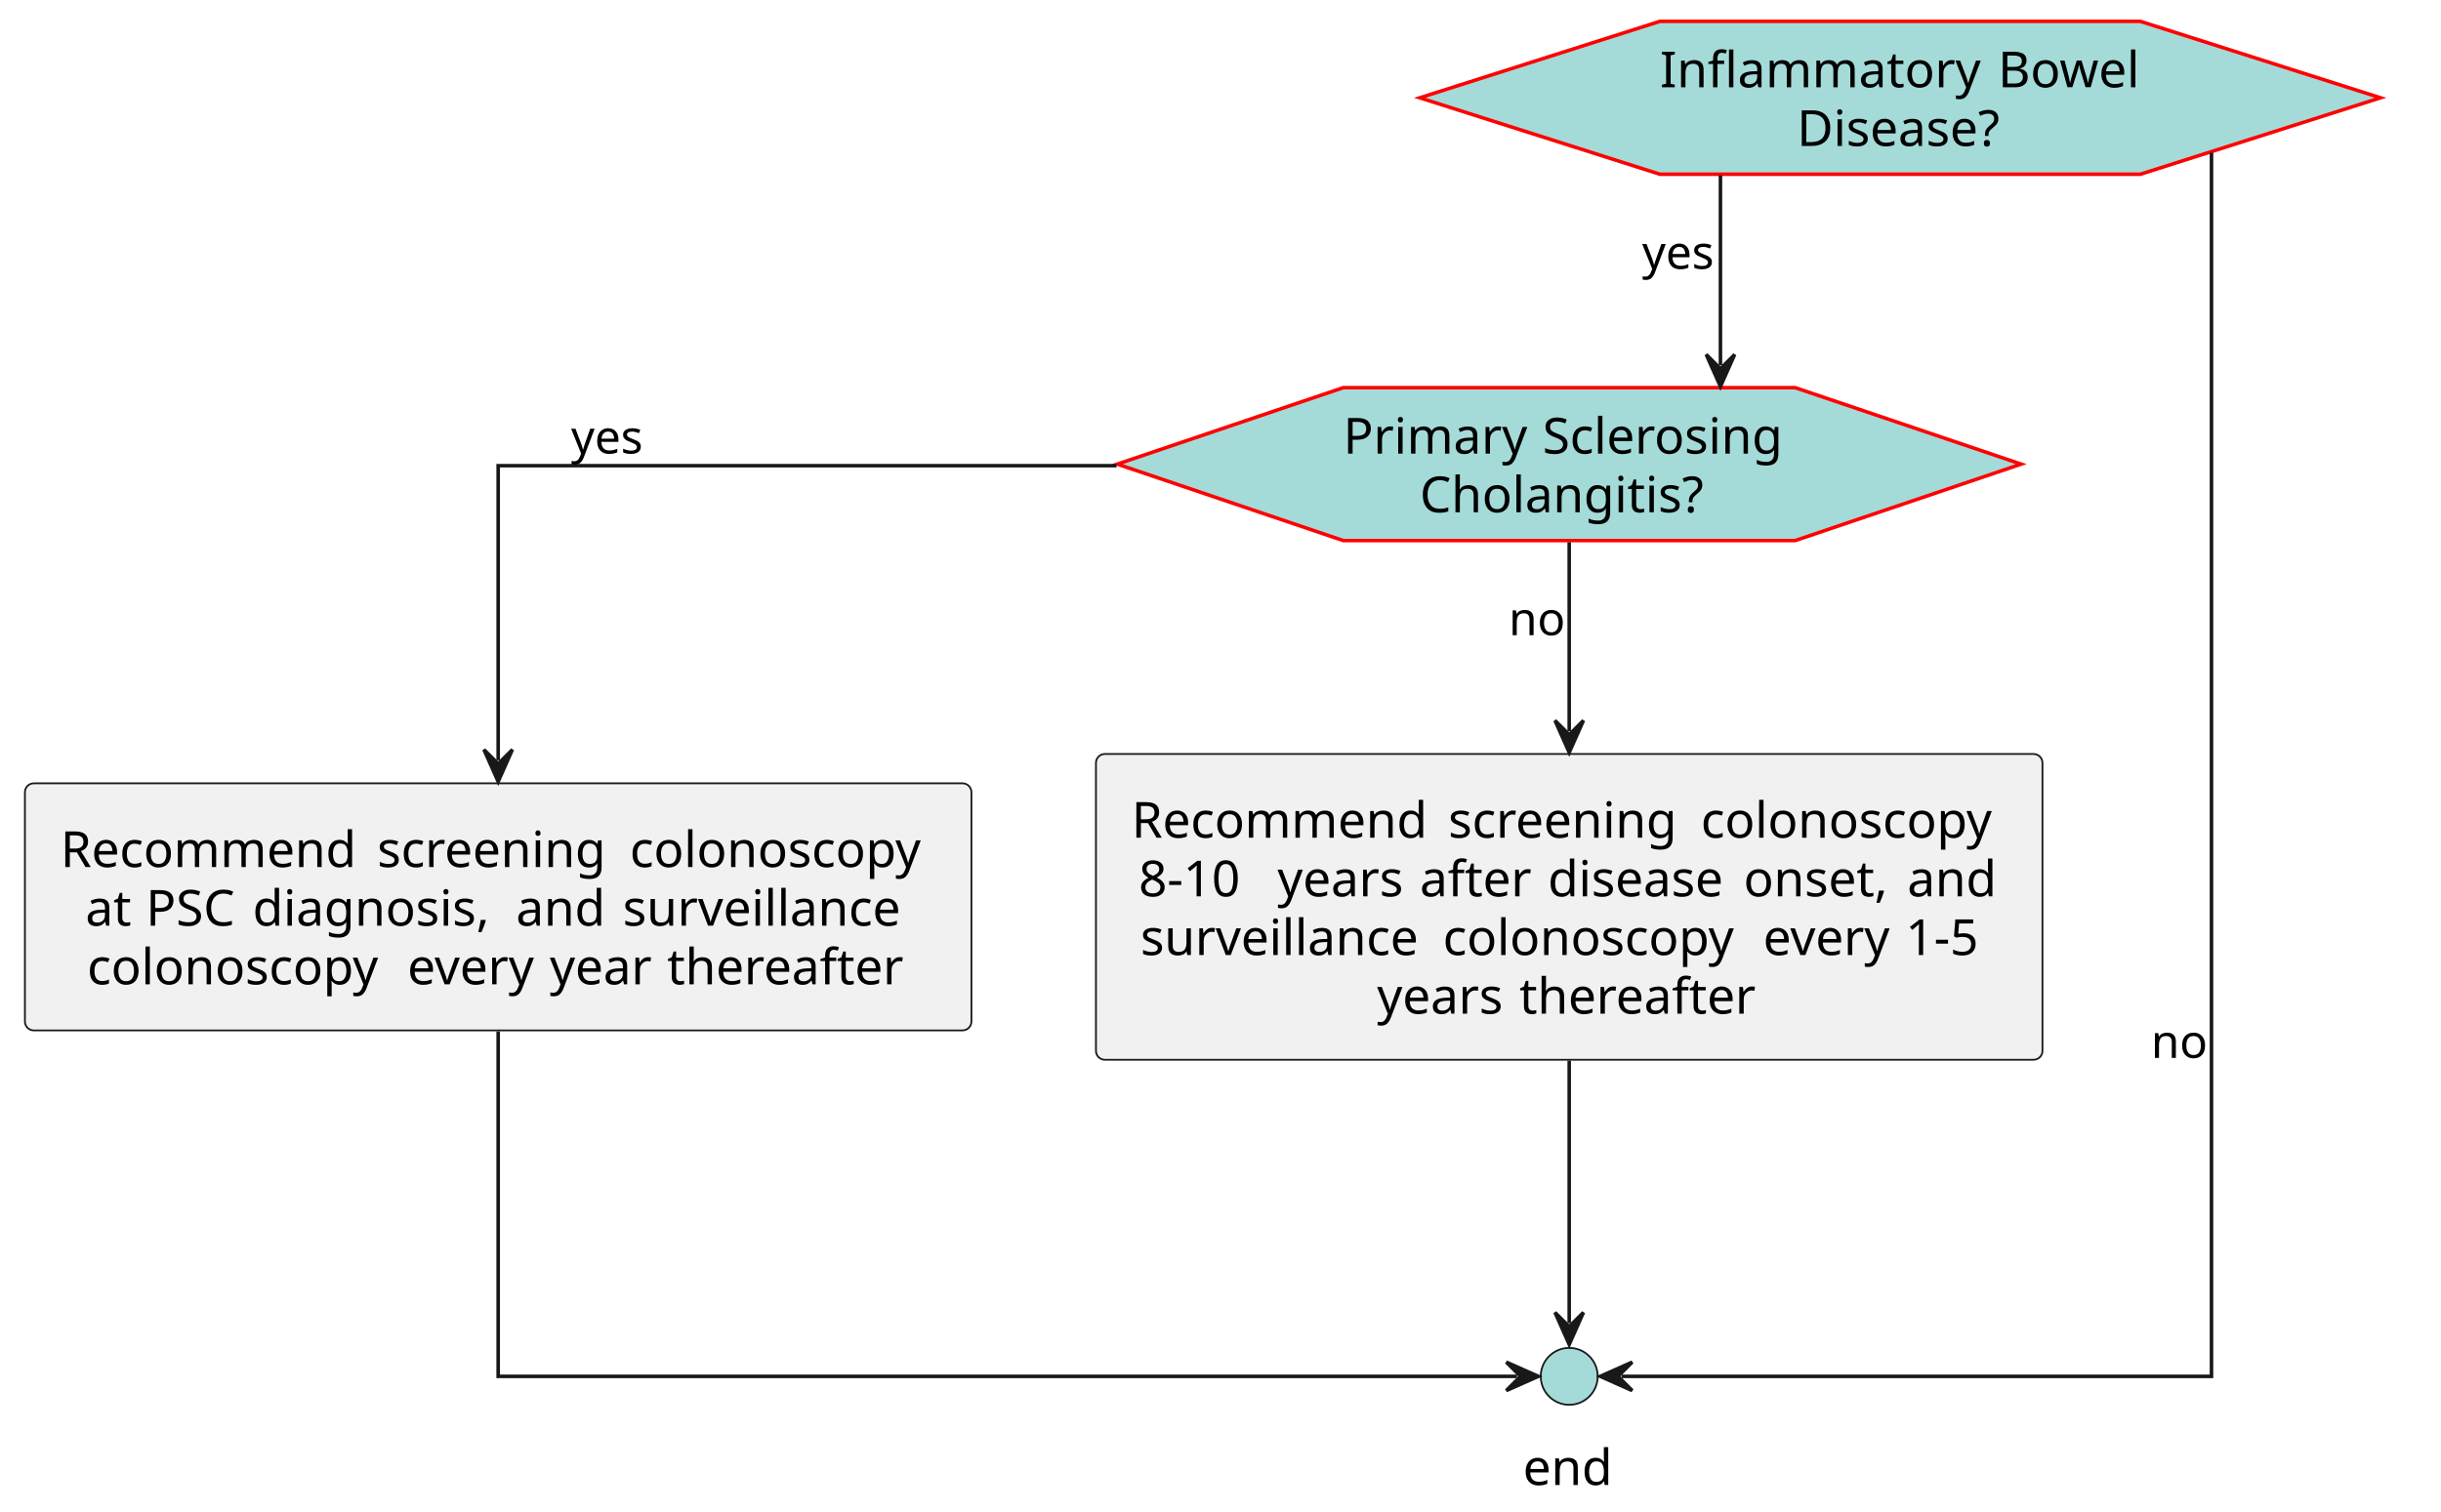
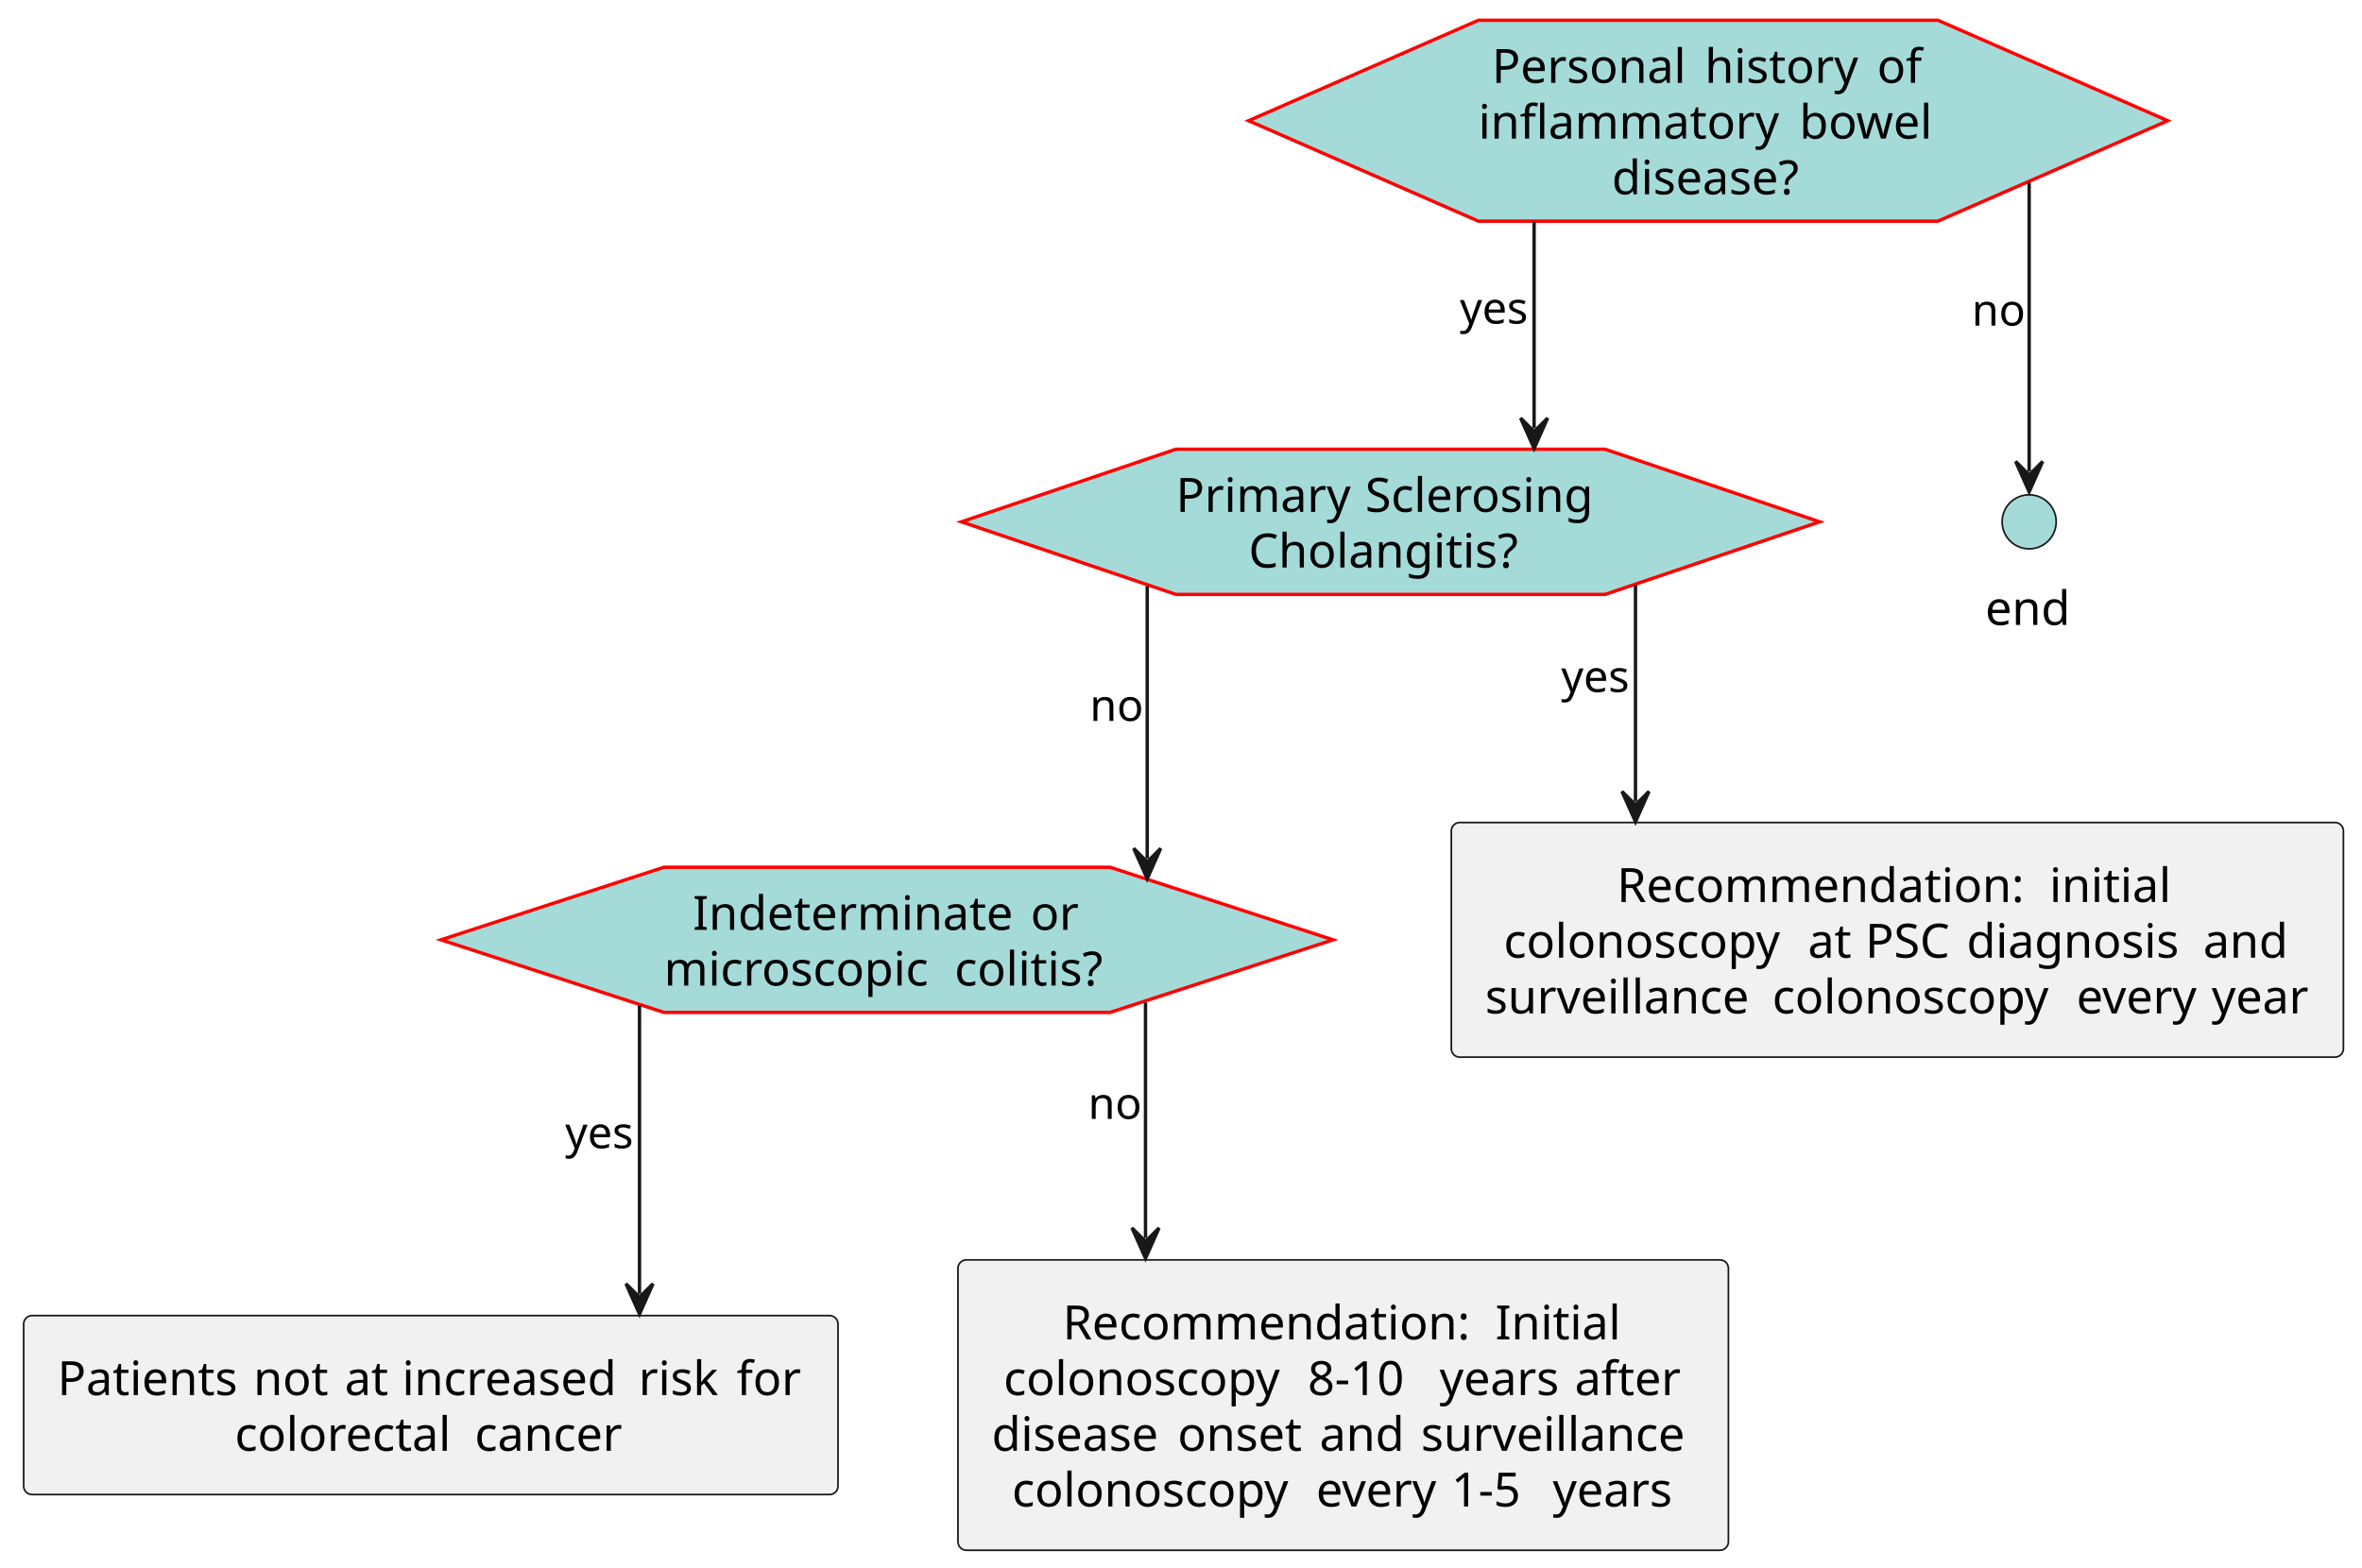
- <svg xmlns="http://www.w3.org/2000/svg" xmlns:xlink="http://www.w3.org/1999/xlink" contentStyleType="text/css" height="425px" preserveAspectRatio="none" style="width:686px;height:425px;background:#FFFFFF;" version="1.1" viewBox="0 0 686 425" width="686px" zoomAndPan="magnify">
+ <svg xmlns="http://www.w3.org/2000/svg" xmlns:xlink="http://www.w3.org/1999/xlink" contentStyleType="text/css" height="464px" preserveAspectRatio="none" style="width:699px;height:464px;background:#FFFFFF;" version="1.1" viewBox="0 0 699 464" width="699px" zoomAndPan="magnify">
  <defs />
  <g>
    <g id="elem_eve_IBD">
      <a href="#eve-IBD" target="_top" title="#eve-IBD" xlink:actuate="onRequest" xlink:href="#eve-IBD" xlink:show="new" xlink:title="#eve-IBD" xlink:type="simple">
-         <polygon fill="#A4DBD8" points="669,27.49,601.5,6,466.5,6,399,27.49,466.5,48.98,601.5,48.98,669,27.49" style="stroke:#FF0000;stroke-width:1.0;" />
-         <text fill="#000000" font-family="sans-serif" font-size="14" lengthAdjust="spacing" textLength="91" x="466.5" y="24.535">Inflammatory</text>
-         <text fill="#000000" font-family="sans-serif" font-size="14" lengthAdjust="spacing" textLength="4" x="557.5" y="24.535"> </text>
-         <text fill="#000000" font-family="sans-serif" font-size="14" lengthAdjust="spacing" textLength="40" x="561.5" y="24.535">Bowel</text>
-         <text fill="#000000" font-family="sans-serif" font-size="14" lengthAdjust="spacing" textLength="58" x="505" y="41.023">Disease?</text>
+         <polygon fill="#A4DBD8" points="641.5,35.73,573.5,6,437.5,6,369.5,35.73,437.5,65.46,573.5,65.46,641.5,35.73" style="stroke:#FF0000;stroke-width:1.0;" />
+         <text fill="#000000" font-family="sans-serif" font-size="14" lengthAdjust="spacing" textLength="59" x="441.5" y="24.535">Personal</text>
+         <text fill="#000000" font-family="sans-serif" font-size="14" lengthAdjust="spacing" textLength="4" x="500.5" y="24.535"> </text>
+         <text fill="#000000" font-family="sans-serif" font-size="14" lengthAdjust="spacing" textLength="47" x="504.5" y="24.535">history</text>
+         <text fill="#000000" font-family="sans-serif" font-size="14" lengthAdjust="spacing" textLength="4" x="551.5" y="24.535"> </text>
+         <text fill="#000000" font-family="sans-serif" font-size="14" lengthAdjust="spacing" textLength="14" x="555.5" y="24.535">of</text>
+         <text fill="#000000" font-family="sans-serif" font-size="14" lengthAdjust="spacing" textLength="91" x="437.5" y="41.023">inflammatory</text>
+         <text fill="#000000" font-family="sans-serif" font-size="14" lengthAdjust="spacing" textLength="4" x="528.5" y="41.023"> </text>
+         <text fill="#000000" font-family="sans-serif" font-size="14" lengthAdjust="spacing" textLength="41" x="532.5" y="41.023">bowel</text>
+         <text fill="#000000" font-family="sans-serif" font-size="14" lengthAdjust="spacing" textLength="57" x="477" y="57.512">disease?</text>
      </a>
    </g>
    <g id="elem_eve_PSC">
      <a href="#eve-PSC" target="_top" title="#eve-PSC" xlink:actuate="onRequest" xlink:href="#eve-PSC" xlink:show="new" xlink:title="#eve-PSC" xlink:type="simple">
-         <polygon fill="#A4DBD8" points="568,130.47,504.5,108.98,377.5,108.98,314,130.47,377.5,151.96,504.5,151.96,568,130.47" style="stroke:#FF0000;stroke-width:1.0;" />
-         <text fill="#000000" font-family="sans-serif" font-size="14" lengthAdjust="spacing" textLength="52" x="377.5" y="127.515">Primary</text>
-         <text fill="#000000" font-family="sans-serif" font-size="14" lengthAdjust="spacing" textLength="4" x="429.5" y="127.515"> </text>
-         <text fill="#000000" font-family="sans-serif" font-size="14" lengthAdjust="spacing" textLength="71" x="433.5" y="127.515">Sclerosing</text>
-         <text fill="#000000" font-family="sans-serif" font-size="14" lengthAdjust="spacing" textLength="84" x="399" y="144.003">Cholangitis?</text>
+         <polygon fill="#A4DBD8" points="538.5,154.46,475,132.97,348,132.97,284.5,154.46,348,175.95,475,175.95,538.5,154.46" style="stroke:#FF0000;stroke-width:1.0;" />
+         <text fill="#000000" font-family="sans-serif" font-size="14" lengthAdjust="spacing" textLength="52" x="348" y="151.505">Primary</text>
+         <text fill="#000000" font-family="sans-serif" font-size="14" lengthAdjust="spacing" textLength="4" x="400" y="151.505"> </text>
+         <text fill="#000000" font-family="sans-serif" font-size="14" lengthAdjust="spacing" textLength="71" x="404" y="151.505">Sclerosing</text>
+         <text fill="#000000" font-family="sans-serif" font-size="14" lengthAdjust="spacing" textLength="84" x="369.5" y="167.993">Cholangitis?</text>
      </a>
+     </g>
+     <g id="elem_eve_otherColitis">
+       <a href="#eve-otherColitis" target="_top" title="#eve-otherColitis" xlink:actuate="onRequest" xlink:href="#eve-otherColitis" xlink:show="new" xlink:title="#eve-otherColitis" xlink:type="simple">
+         <polygon fill="#A4DBD8" points="394.5,278.19,328.5,256.71,196.5,256.71,130.5,278.19,196.5,299.68,328.5,299.68,394.5,278.19" style="stroke:#FF0000;stroke-width:1.0;" />
+         <text fill="#000000" font-family="sans-serif" font-size="14" lengthAdjust="spacing" textLength="96" x="205" y="275.245">Indeterminate</text>
+         <text fill="#000000" font-family="sans-serif" font-size="14" lengthAdjust="spacing" textLength="4" x="301" y="275.245"> </text>
+         <text fill="#000000" font-family="sans-serif" font-size="14" lengthAdjust="spacing" textLength="15" x="305" y="275.245">or</text>
+         <text fill="#000000" font-family="sans-serif" font-size="14" lengthAdjust="spacing" textLength="82" x="196.5" y="291.733">microscopic</text>
+         <text fill="#000000" font-family="sans-serif" font-size="14" lengthAdjust="spacing" textLength="4" x="278.5" y="291.733"> </text>
+         <text fill="#000000" font-family="sans-serif" font-size="14" lengthAdjust="spacing" textLength="46" x="282.5" y="291.733">colitis?</text>
+       </a>
+     </g>
+     <g id="elem_end_1">
+       <ellipse cx="600.5" cy="154.46" fill="#A4DBD8" rx="8" ry="8" style="stroke:#181818;stroke-width:0.5;" />
+       <text fill="#000000" font-family="sans-serif" font-size="14" lengthAdjust="spacing" textLength="26" x="587.5" y="184.995">end</text>
    </g>
    <g id="elem_act_PSCSurveillance">
      <a href="#act-PSCSurveillance" target="_top" title="#act-PSCSurveillance" xlink:actuate="onRequest" xlink:href="#act-PSCSurveillance" xlink:show="new" xlink:title="#act-PSCSurveillance" xlink:type="simple">
-         <rect fill="#F1F1F1" height="69.465" rx="2.5" ry="2.5" style="stroke:#181818;stroke-width:0.5;" width="266" x="7" y="220.2" />
-         <text fill="#000000" font-family="sans-serif" font-size="14" lengthAdjust="spacing" textLength="85" x="17" y="243.735">Recommend</text>
-         <text fill="#000000" font-family="sans-serif" font-size="14" lengthAdjust="spacing" textLength="4" x="102" y="243.735"> </text>
-         <text fill="#000000" font-family="sans-serif" font-size="14" lengthAdjust="spacing" textLength="67" x="106" y="243.735">screening</text>
-         <text fill="#000000" font-family="sans-serif" font-size="14" lengthAdjust="spacing" textLength="4" x="173" y="243.735"> </text>
-         <text fill="#000000" font-family="sans-serif" font-size="14" lengthAdjust="spacing" textLength="86" x="177" y="243.735">colonoscopy</text>
-         <text fill="#000000" font-family="sans-serif" font-size="14" lengthAdjust="spacing" textLength="13" x="24" y="260.223">at</text>
-         <text fill="#000000" font-family="sans-serif" font-size="14" lengthAdjust="spacing" textLength="4" x="37" y="260.223"> </text>
-         <text fill="#000000" font-family="sans-serif" font-size="14" lengthAdjust="spacing" textLength="26" x="41" y="260.223">PSC</text>
-         <text fill="#000000" font-family="sans-serif" font-size="14" lengthAdjust="spacing" textLength="4" x="67" y="260.223"> </text>
-         <text fill="#000000" font-family="sans-serif" font-size="14" lengthAdjust="spacing" textLength="70" x="71" y="260.223">diagnosis,</text>
-         <text fill="#000000" font-family="sans-serif" font-size="14" lengthAdjust="spacing" textLength="4" x="141" y="260.223"> </text>
-         <text fill="#000000" font-family="sans-serif" font-size="14" lengthAdjust="spacing" textLength="26" x="145" y="260.223">and</text>
-         <text fill="#000000" font-family="sans-serif" font-size="14" lengthAdjust="spacing" textLength="4" x="171" y="260.223"> </text>
-         <text fill="#000000" font-family="sans-serif" font-size="14" lengthAdjust="spacing" textLength="81" x="175" y="260.223">surveillance</text>
-         <text fill="#000000" font-family="sans-serif" font-size="14" lengthAdjust="spacing" textLength="86" x="24.5" y="276.712">colonoscopy</text>
-         <text fill="#000000" font-family="sans-serif" font-size="14" lengthAdjust="spacing" textLength="4" x="110.5" y="276.712"> </text>
-         <text fill="#000000" font-family="sans-serif" font-size="14" lengthAdjust="spacing" textLength="36" x="114.5" y="276.712">every</text>
-         <text fill="#000000" font-family="sans-serif" font-size="14" lengthAdjust="spacing" textLength="4" x="150.5" y="276.712"> </text>
-         <text fill="#000000" font-family="sans-serif" font-size="14" lengthAdjust="spacing" textLength="29" x="154.5" y="276.712">year</text>
-         <text fill="#000000" font-family="sans-serif" font-size="14" lengthAdjust="spacing" textLength="4" x="183.5" y="276.712"> </text>
-         <text fill="#000000" font-family="sans-serif" font-size="14" lengthAdjust="spacing" textLength="68" x="187.5" y="276.712">thereafter</text>
+         <rect fill="#F1F1F1" height="69.465" rx="2.5" ry="2.5" style="stroke:#181818;stroke-width:0.5;" width="264" x="429.5" y="243.46" />
+         <text fill="#000000" font-family="sans-serif" font-size="14" lengthAdjust="spacing" textLength="124" x="478.5" y="266.995">Recommendation:</text>
+         <text fill="#000000" font-family="sans-serif" font-size="14" lengthAdjust="spacing" textLength="4" x="602.5" y="266.995"> </text>
+         <text fill="#000000" font-family="sans-serif" font-size="14" lengthAdjust="spacing" textLength="38" x="606.5" y="266.995">initial</text>
+         <text fill="#000000" font-family="sans-serif" font-size="14" lengthAdjust="spacing" textLength="86" x="445" y="283.483">colonoscopy</text>
+         <text fill="#000000" font-family="sans-serif" font-size="14" lengthAdjust="spacing" textLength="4" x="531" y="283.483"> </text>
+         <text fill="#000000" font-family="sans-serif" font-size="14" lengthAdjust="spacing" textLength="13" x="535" y="283.483">at</text>
+         <text fill="#000000" font-family="sans-serif" font-size="14" lengthAdjust="spacing" textLength="4" x="548" y="283.483"> </text>
+         <text fill="#000000" font-family="sans-serif" font-size="14" lengthAdjust="spacing" textLength="26" x="552" y="283.483">PSC</text>
+         <text fill="#000000" font-family="sans-serif" font-size="14" lengthAdjust="spacing" textLength="4" x="578" y="283.483"> </text>
+         <text fill="#000000" font-family="sans-serif" font-size="14" lengthAdjust="spacing" textLength="66" x="582" y="283.483">diagnosis</text>
+         <text fill="#000000" font-family="sans-serif" font-size="14" lengthAdjust="spacing" textLength="4" x="648" y="283.483"> </text>
+         <text fill="#000000" font-family="sans-serif" font-size="14" lengthAdjust="spacing" textLength="26" x="652" y="283.483">and</text>
+         <text fill="#000000" font-family="sans-serif" font-size="14" lengthAdjust="spacing" textLength="81" x="439.5" y="299.972">surveillance</text>
+         <text fill="#000000" font-family="sans-serif" font-size="14" lengthAdjust="spacing" textLength="4" x="520.5" y="299.972"> </text>
+         <text fill="#000000" font-family="sans-serif" font-size="14" lengthAdjust="spacing" textLength="86" x="524.5" y="299.972">colonoscopy</text>
+         <text fill="#000000" font-family="sans-serif" font-size="14" lengthAdjust="spacing" textLength="4" x="610.5" y="299.972"> </text>
+         <text fill="#000000" font-family="sans-serif" font-size="14" lengthAdjust="spacing" textLength="36" x="614.5" y="299.972">every</text>
+         <text fill="#000000" font-family="sans-serif" font-size="14" lengthAdjust="spacing" textLength="4" x="650.5" y="299.972"> </text>
+         <text fill="#000000" font-family="sans-serif" font-size="14" lengthAdjust="spacing" textLength="29" x="654.5" y="299.972">year</text>
+       </a>
+     </g>
+     <g id="elem_act_avgRisk">
+       <a href="#act-avgRisk" target="_top" title="#act-avgRisk" xlink:actuate="onRequest" xlink:href="#act-avgRisk" xlink:show="new" xlink:title="#act-avgRisk" xlink:type="simple">
+         <rect fill="#F1F1F1" height="52.977" rx="2.5" ry="2.5" style="stroke:#181818;stroke-width:0.5;" width="241" x="7" y="389.42" />
+         <text fill="#000000" font-family="sans-serif" font-size="14" lengthAdjust="spacing" textLength="54" x="17" y="412.955">Patients</text>
+         <text fill="#000000" font-family="sans-serif" font-size="14" lengthAdjust="spacing" textLength="4" x="71" y="412.955"> </text>
+         <text fill="#000000" font-family="sans-serif" font-size="14" lengthAdjust="spacing" textLength="23" x="75" y="412.955">not</text>
+         <text fill="#000000" font-family="sans-serif" font-size="14" lengthAdjust="spacing" textLength="4" x="98" y="412.955"> </text>
+         <text fill="#000000" font-family="sans-serif" font-size="14" lengthAdjust="spacing" textLength="13" x="102" y="412.955">at</text>
+         <text fill="#000000" font-family="sans-serif" font-size="14" lengthAdjust="spacing" textLength="4" x="115" y="412.955"> </text>
+         <text fill="#000000" font-family="sans-serif" font-size="14" lengthAdjust="spacing" textLength="66" x="119" y="412.955">increased</text>
+         <text fill="#000000" font-family="sans-serif" font-size="14" lengthAdjust="spacing" textLength="4" x="185" y="412.955"> </text>
+         <text fill="#000000" font-family="sans-serif" font-size="14" lengthAdjust="spacing" textLength="25" x="189" y="412.955">risk</text>
+         <text fill="#000000" font-family="sans-serif" font-size="14" lengthAdjust="spacing" textLength="4" x="214" y="412.955"> </text>
+         <text fill="#000000" font-family="sans-serif" font-size="14" lengthAdjust="spacing" textLength="20" x="218" y="412.955">for</text>
+         <text fill="#000000" font-family="sans-serif" font-size="14" lengthAdjust="spacing" textLength="67" x="69.5" y="429.443">colorectal</text>
+         <text fill="#000000" font-family="sans-serif" font-size="14" lengthAdjust="spacing" textLength="4" x="136.5" y="429.443"> </text>
+         <text fill="#000000" font-family="sans-serif" font-size="14" lengthAdjust="spacing" textLength="45" x="140.5" y="429.443">cancer</text>
      </a>
    </g>
    <g id="elem_act_IBDSurveillance">
      <a href="#act-IBDSurveillance" target="_top" title="#act-IBDSurveillance" xlink:actuate="onRequest" xlink:href="#act-IBDSurveillance" xlink:show="new" xlink:title="#act-IBDSurveillance" xlink:type="simple">
-         <rect fill="#F1F1F1" height="85.953" rx="2.5" ry="2.5" style="stroke:#181818;stroke-width:0.5;" width="266" x="308" y="211.96" />
-         <text fill="#000000" font-family="sans-serif" font-size="14" lengthAdjust="spacing" textLength="85" x="318" y="235.495">Recommend</text>
-         <text fill="#000000" font-family="sans-serif" font-size="14" lengthAdjust="spacing" textLength="4" x="403" y="235.495"> </text>
-         <text fill="#000000" font-family="sans-serif" font-size="14" lengthAdjust="spacing" textLength="67" x="407" y="235.495">screening</text>
-         <text fill="#000000" font-family="sans-serif" font-size="14" lengthAdjust="spacing" textLength="4" x="474" y="235.495"> </text>
-         <text fill="#000000" font-family="sans-serif" font-size="14" lengthAdjust="spacing" textLength="86" x="478" y="235.495">colonoscopy</text>
-         <text fill="#000000" font-family="sans-serif" font-size="14" lengthAdjust="spacing" textLength="35" x="320" y="251.983">8-10</text>
-         <text fill="#000000" font-family="sans-serif" font-size="14" lengthAdjust="spacing" textLength="4" x="355" y="251.983"> </text>
-         <text fill="#000000" font-family="sans-serif" font-size="14" lengthAdjust="spacing" textLength="36" x="359" y="251.983">years</text>
-         <text fill="#000000" font-family="sans-serif" font-size="14" lengthAdjust="spacing" textLength="4" x="395" y="251.983"> </text>
-         <text fill="#000000" font-family="sans-serif" font-size="14" lengthAdjust="spacing" textLength="32" x="399" y="251.983">after</text>
-         <text fill="#000000" font-family="sans-serif" font-size="14" lengthAdjust="spacing" textLength="4" x="431" y="251.983"> </text>
-         <text fill="#000000" font-family="sans-serif" font-size="14" lengthAdjust="spacing" textLength="51" x="435" y="251.983">disease</text>
-         <text fill="#000000" font-family="sans-serif" font-size="14" lengthAdjust="spacing" textLength="4" x="486" y="251.983"> </text>
-         <text fill="#000000" font-family="sans-serif" font-size="14" lengthAdjust="spacing" textLength="42" x="490" y="251.983">onset,</text>
-         <text fill="#000000" font-family="sans-serif" font-size="14" lengthAdjust="spacing" textLength="4" x="532" y="251.983"> </text>
-         <text fill="#000000" font-family="sans-serif" font-size="14" lengthAdjust="spacing" textLength="26" x="536" y="251.983">and</text>
-         <text fill="#000000" font-family="sans-serif" font-size="14" lengthAdjust="spacing" textLength="81" x="320.5" y="268.472">surveillance</text>
-         <text fill="#000000" font-family="sans-serif" font-size="14" lengthAdjust="spacing" textLength="4" x="401.5" y="268.472"> </text>
-         <text fill="#000000" font-family="sans-serif" font-size="14" lengthAdjust="spacing" textLength="86" x="405.5" y="268.472">colonoscopy</text>
-         <text fill="#000000" font-family="sans-serif" font-size="14" lengthAdjust="spacing" textLength="4" x="491.5" y="268.472"> </text>
-         <text fill="#000000" font-family="sans-serif" font-size="14" lengthAdjust="spacing" textLength="36" x="495.5" y="268.472">every</text>
-         <text fill="#000000" font-family="sans-serif" font-size="14" lengthAdjust="spacing" textLength="4" x="531.5" y="268.472"> </text>
-         <text fill="#000000" font-family="sans-serif" font-size="14" lengthAdjust="spacing" textLength="26" x="535.5" y="268.472">1-5</text>
-         <text fill="#000000" font-family="sans-serif" font-size="14" lengthAdjust="spacing" textLength="36" x="387" y="284.96">years</text>
-         <text fill="#000000" font-family="sans-serif" font-size="14" lengthAdjust="spacing" textLength="4" x="423" y="284.96"> </text>
-         <text fill="#000000" font-family="sans-serif" font-size="14" lengthAdjust="spacing" textLength="68" x="427" y="284.96">thereafter</text>
+         <rect fill="#F1F1F1" height="85.953" rx="2.5" ry="2.5" style="stroke:#181818;stroke-width:0.5;" width="228" x="283.5" y="372.93" />
+         <text fill="#000000" font-family="sans-serif" font-size="14" lengthAdjust="spacing" textLength="124" x="314.5" y="396.465">Recommendation:</text>
+         <text fill="#000000" font-family="sans-serif" font-size="14" lengthAdjust="spacing" textLength="4" x="438.5" y="396.465"> </text>
+         <text fill="#000000" font-family="sans-serif" font-size="14" lengthAdjust="spacing" textLength="38" x="442.5" y="396.465">Initial</text>
+         <text fill="#000000" font-family="sans-serif" font-size="14" lengthAdjust="spacing" textLength="86" x="297" y="412.953">colonoscopy</text>
+         <text fill="#000000" font-family="sans-serif" font-size="14" lengthAdjust="spacing" textLength="4" x="383" y="412.953"> </text>
+         <text fill="#000000" font-family="sans-serif" font-size="14" lengthAdjust="spacing" textLength="35" x="387" y="412.953">8-10</text>
+         <text fill="#000000" font-family="sans-serif" font-size="14" lengthAdjust="spacing" textLength="4" x="422" y="412.953"> </text>
+         <text fill="#000000" font-family="sans-serif" font-size="14" lengthAdjust="spacing" textLength="36" x="426" y="412.953">years</text>
+         <text fill="#000000" font-family="sans-serif" font-size="14" lengthAdjust="spacing" textLength="4" x="462" y="412.953"> </text>
+         <text fill="#000000" font-family="sans-serif" font-size="14" lengthAdjust="spacing" textLength="32" x="466" y="412.953">after</text>
+         <text fill="#000000" font-family="sans-serif" font-size="14" lengthAdjust="spacing" textLength="51" x="293.5" y="429.442">disease</text>
+         <text fill="#000000" font-family="sans-serif" font-size="14" lengthAdjust="spacing" textLength="4" x="344.5" y="429.442"> </text>
+         <text fill="#000000" font-family="sans-serif" font-size="14" lengthAdjust="spacing" textLength="38" x="348.5" y="429.442">onset</text>
+         <text fill="#000000" font-family="sans-serif" font-size="14" lengthAdjust="spacing" textLength="4" x="386.5" y="429.442"> </text>
+         <text fill="#000000" font-family="sans-serif" font-size="14" lengthAdjust="spacing" textLength="26" x="390.5" y="429.442">and</text>
+         <text fill="#000000" font-family="sans-serif" font-size="14" lengthAdjust="spacing" textLength="4" x="416.5" y="429.442"> </text>
+         <text fill="#000000" font-family="sans-serif" font-size="14" lengthAdjust="spacing" textLength="81" x="420.5" y="429.442">surveillance</text>
+         <text fill="#000000" font-family="sans-serif" font-size="14" lengthAdjust="spacing" textLength="86" x="299.5" y="445.93">colonoscopy</text>
+         <text fill="#000000" font-family="sans-serif" font-size="14" lengthAdjust="spacing" textLength="4" x="385.5" y="445.93"> </text>
+         <text fill="#000000" font-family="sans-serif" font-size="14" lengthAdjust="spacing" textLength="36" x="389.5" y="445.93">every</text>
+         <text fill="#000000" font-family="sans-serif" font-size="14" lengthAdjust="spacing" textLength="4" x="425.5" y="445.93"> </text>
+         <text fill="#000000" font-family="sans-serif" font-size="14" lengthAdjust="spacing" textLength="26" x="429.5" y="445.93">1-5</text>
+         <text fill="#000000" font-family="sans-serif" font-size="14" lengthAdjust="spacing" textLength="4" x="455.5" y="445.93"> </text>
+         <text fill="#000000" font-family="sans-serif" font-size="14" lengthAdjust="spacing" textLength="36" x="459.5" y="445.93">years</text>
      </a>
    </g>
-     <g id="elem_end_1">
-       <ellipse cx="441" cy="386.91" fill="#A4DBD8" rx="8" ry="8" style="stroke:#181818;stroke-width:0.5;" />
-       <text fill="#000000" font-family="sans-serif" font-size="14" lengthAdjust="spacing" textLength="26" x="428" y="417.445">end</text>
-     </g>
    <g id="link_eve_IBD_eve_PSC">
-       <path d="M483.5,49.33 C483.5,66.81 483.5,85.19 483.5,102.66 " fill="none" id="eve_IBD-to-eve_PSC" style="stroke:#181818;stroke-width:1.0;" />
-       <polygon fill="#181818" points="483.5,108.66,487.5,99.66,483.5,103.66,479.5,99.66,483.5,108.66" style="stroke:#181818;stroke-width:1.0;" />
-       <text fill="#000000" font-family="sans-serif" font-size="13" lengthAdjust="spacing" textLength="21" x="461.5" y="75.568">yes</text>
+       <path d="M454,65.69 C454,86.58 454,107.95 454,126.75 " fill="none" id="eve_IBD-to-eve_PSC" style="stroke:#181818;stroke-width:1.0;" />
+       <polygon fill="#181818" points="454,132.75,458,123.75,454,127.75,450,123.75,454,132.75" style="stroke:#181818;stroke-width:1.0;" />
+       <text fill="#000000" font-family="sans-serif" font-size="13" lengthAdjust="spacing" textLength="21" x="432" y="95.788">yes</text>
    </g>
    <g id="link_eve_IBD_end_1">
-       <path d="M621.5,42.94 C621.5,111.73 621.5,386.91 621.5,386.91 C621.5,386.91 491.76,386.91 455.71,386.91 " fill="none" id="eve_IBD-to-end_1" style="stroke:#181818;stroke-width:1.0;" />
-       <polygon fill="#181818" points="449.71,386.91,458.71,390.91,454.71,386.91,458.71,382.91,449.71,386.91" style="stroke:#181818;stroke-width:1.0;" />
-       <text fill="#000000" font-family="sans-serif" font-size="13" lengthAdjust="spacing" textLength="16" x="604.5" y="297.388">no</text>
+       <path d="M600.5,54.02 C600.5,79.91 600.5,120.24 600.5,139.59 " fill="none" id="eve_IBD-to-end_1" style="stroke:#181818;stroke-width:1.0;" />
+       <polygon fill="#181818" points="600.5,145.59,604.5,136.59,600.5,140.59,596.5,136.59,600.5,145.59" style="stroke:#181818;stroke-width:1.0;" />
+       <text fill="#000000" font-family="sans-serif" font-size="13" lengthAdjust="spacing" textLength="16" x="583.5" y="96.378">no</text>
    </g>
    <g id="link_eve_PSC_act_PSCSurveillance">
-       <path d="M313.79,130.91 C231.64,130.91 140,130.91 140,130.91 C140,130.91 140,177.06 140,213.73 " fill="none" id="eve_PSC-to-act_PSCSurveillance" style="stroke:#181818;stroke-width:1.0;" />
-       <polygon fill="#181818" points="140,219.73,144,210.73,140,214.73,136,210.73,140,219.73" style="stroke:#181818;stroke-width:1.0;" />
-       <text fill="#000000" font-family="sans-serif" font-size="13" lengthAdjust="spacing" textLength="21" x="160.49" y="127.478">yes</text>
+       <path d="M484,173.25 C484,191.78 484,214.53 484,237.26 " fill="none" id="eve_PSC-to-act_PSCSurveillance" style="stroke:#181818;stroke-width:1.0;" />
+       <polygon fill="#181818" points="484,243.26,488,234.26,484,238.26,480,234.26,484,243.26" style="stroke:#181818;stroke-width:1.0;" />
+       <text fill="#000000" font-family="sans-serif" font-size="13" lengthAdjust="spacing" textLength="21" x="462" y="204.828">yes</text>
    </g>
-     <g id="link_eve_PSC_act_IBDSurveillance">
-       <path d="M441,152.43 C441,168.76 441,185.58 441,205.54 " fill="none" id="eve_PSC-to-act_IBDSurveillance" style="stroke:#181818;stroke-width:1.0;" />
-       <polygon fill="#181818" points="441,211.54,445,202.54,441,206.54,437,202.54,441,211.54" style="stroke:#181818;stroke-width:1.0;" />
-       <text fill="#000000" font-family="sans-serif" font-size="13" lengthAdjust="spacing" textLength="16" x="424" y="178.558">no</text>
+     <g id="link_eve_PSC_eve_otherColitis">
+       <path d="M339.5,173.52 C339.5,197.11 339.5,230.99 339.5,254.12 " fill="none" id="eve_PSC-to-eve_otherColitis" style="stroke:#181818;stroke-width:1.0;" />
+       <polygon fill="#181818" points="339.5,260.12,343.5,251.12,339.5,255.12,335.5,251.12,339.5,260.12" style="stroke:#181818;stroke-width:1.0;" />
+       <text fill="#000000" font-family="sans-serif" font-size="13" lengthAdjust="spacing" textLength="16" x="322.5" y="213.388">no</text>
    </g>
-     <g id="link_act_PSCSurveillance_end_1">
-       <path d="M140,289.95 C140,329.05 140,386.91 140,386.91 C140,386.91 376.96,386.91 426.32,386.91 " fill="none" id="act_PSCSurveillance-to-end_1" style="stroke:#181818;stroke-width:1.0;" />
-       <polygon fill="#181818" points="432.32,386.91,423.32,382.91,427.32,386.91,423.32,390.91,432.32,386.91" style="stroke:#181818;stroke-width:1.0;" />
+     <g id="link_eve_otherColitis_act_avgRisk">
+       <path d="M189.25,297.63 C189.25,321.51 189.25,356.13 189.25,382.99 " fill="none" id="eve_otherColitis-to-act_avgRisk" style="stroke:#181818;stroke-width:1.0;" />
+       <polygon fill="#181818" points="189.25,388.99,193.25,379.99,189.25,383.99,185.25,379.99,189.25,388.99" style="stroke:#181818;stroke-width:1.0;" />
+       <text fill="#000000" font-family="sans-serif" font-size="13" lengthAdjust="spacing" textLength="21" x="167.25" y="339.878">yes</text>
    </g>
-     <g id="link_act_IBDSurveillance_end_1">
-       <path d="M441,298.15 C441,326.71 441,355.77 441,371.95 " fill="none" id="act_IBDSurveillance-to-end_1" style="stroke:#181818;stroke-width:1.0;" />
-       <polygon fill="#181818" points="441,377.95,445,368.95,441,372.95,437,368.95,441,377.95" style="stroke:#181818;stroke-width:1.0;" />
+     <g id="link_eve_otherColitis_act_IBDSurveillance">
+       <path d="M339,296.77 C339,316.07 339,340.98 339,366.48 " fill="none" id="eve_otherColitis-to-act_IBDSurveillance" style="stroke:#181818;stroke-width:1.0;" />
+       <polygon fill="#181818" points="339,372.48,343,363.48,339,367.48,335,363.48,339,372.48" style="stroke:#181818;stroke-width:1.0;" />
+       <text fill="#000000" font-family="sans-serif" font-size="13" lengthAdjust="spacing" textLength="16" x="322" y="331.188">no</text>
    </g>
  </g>
</svg>
